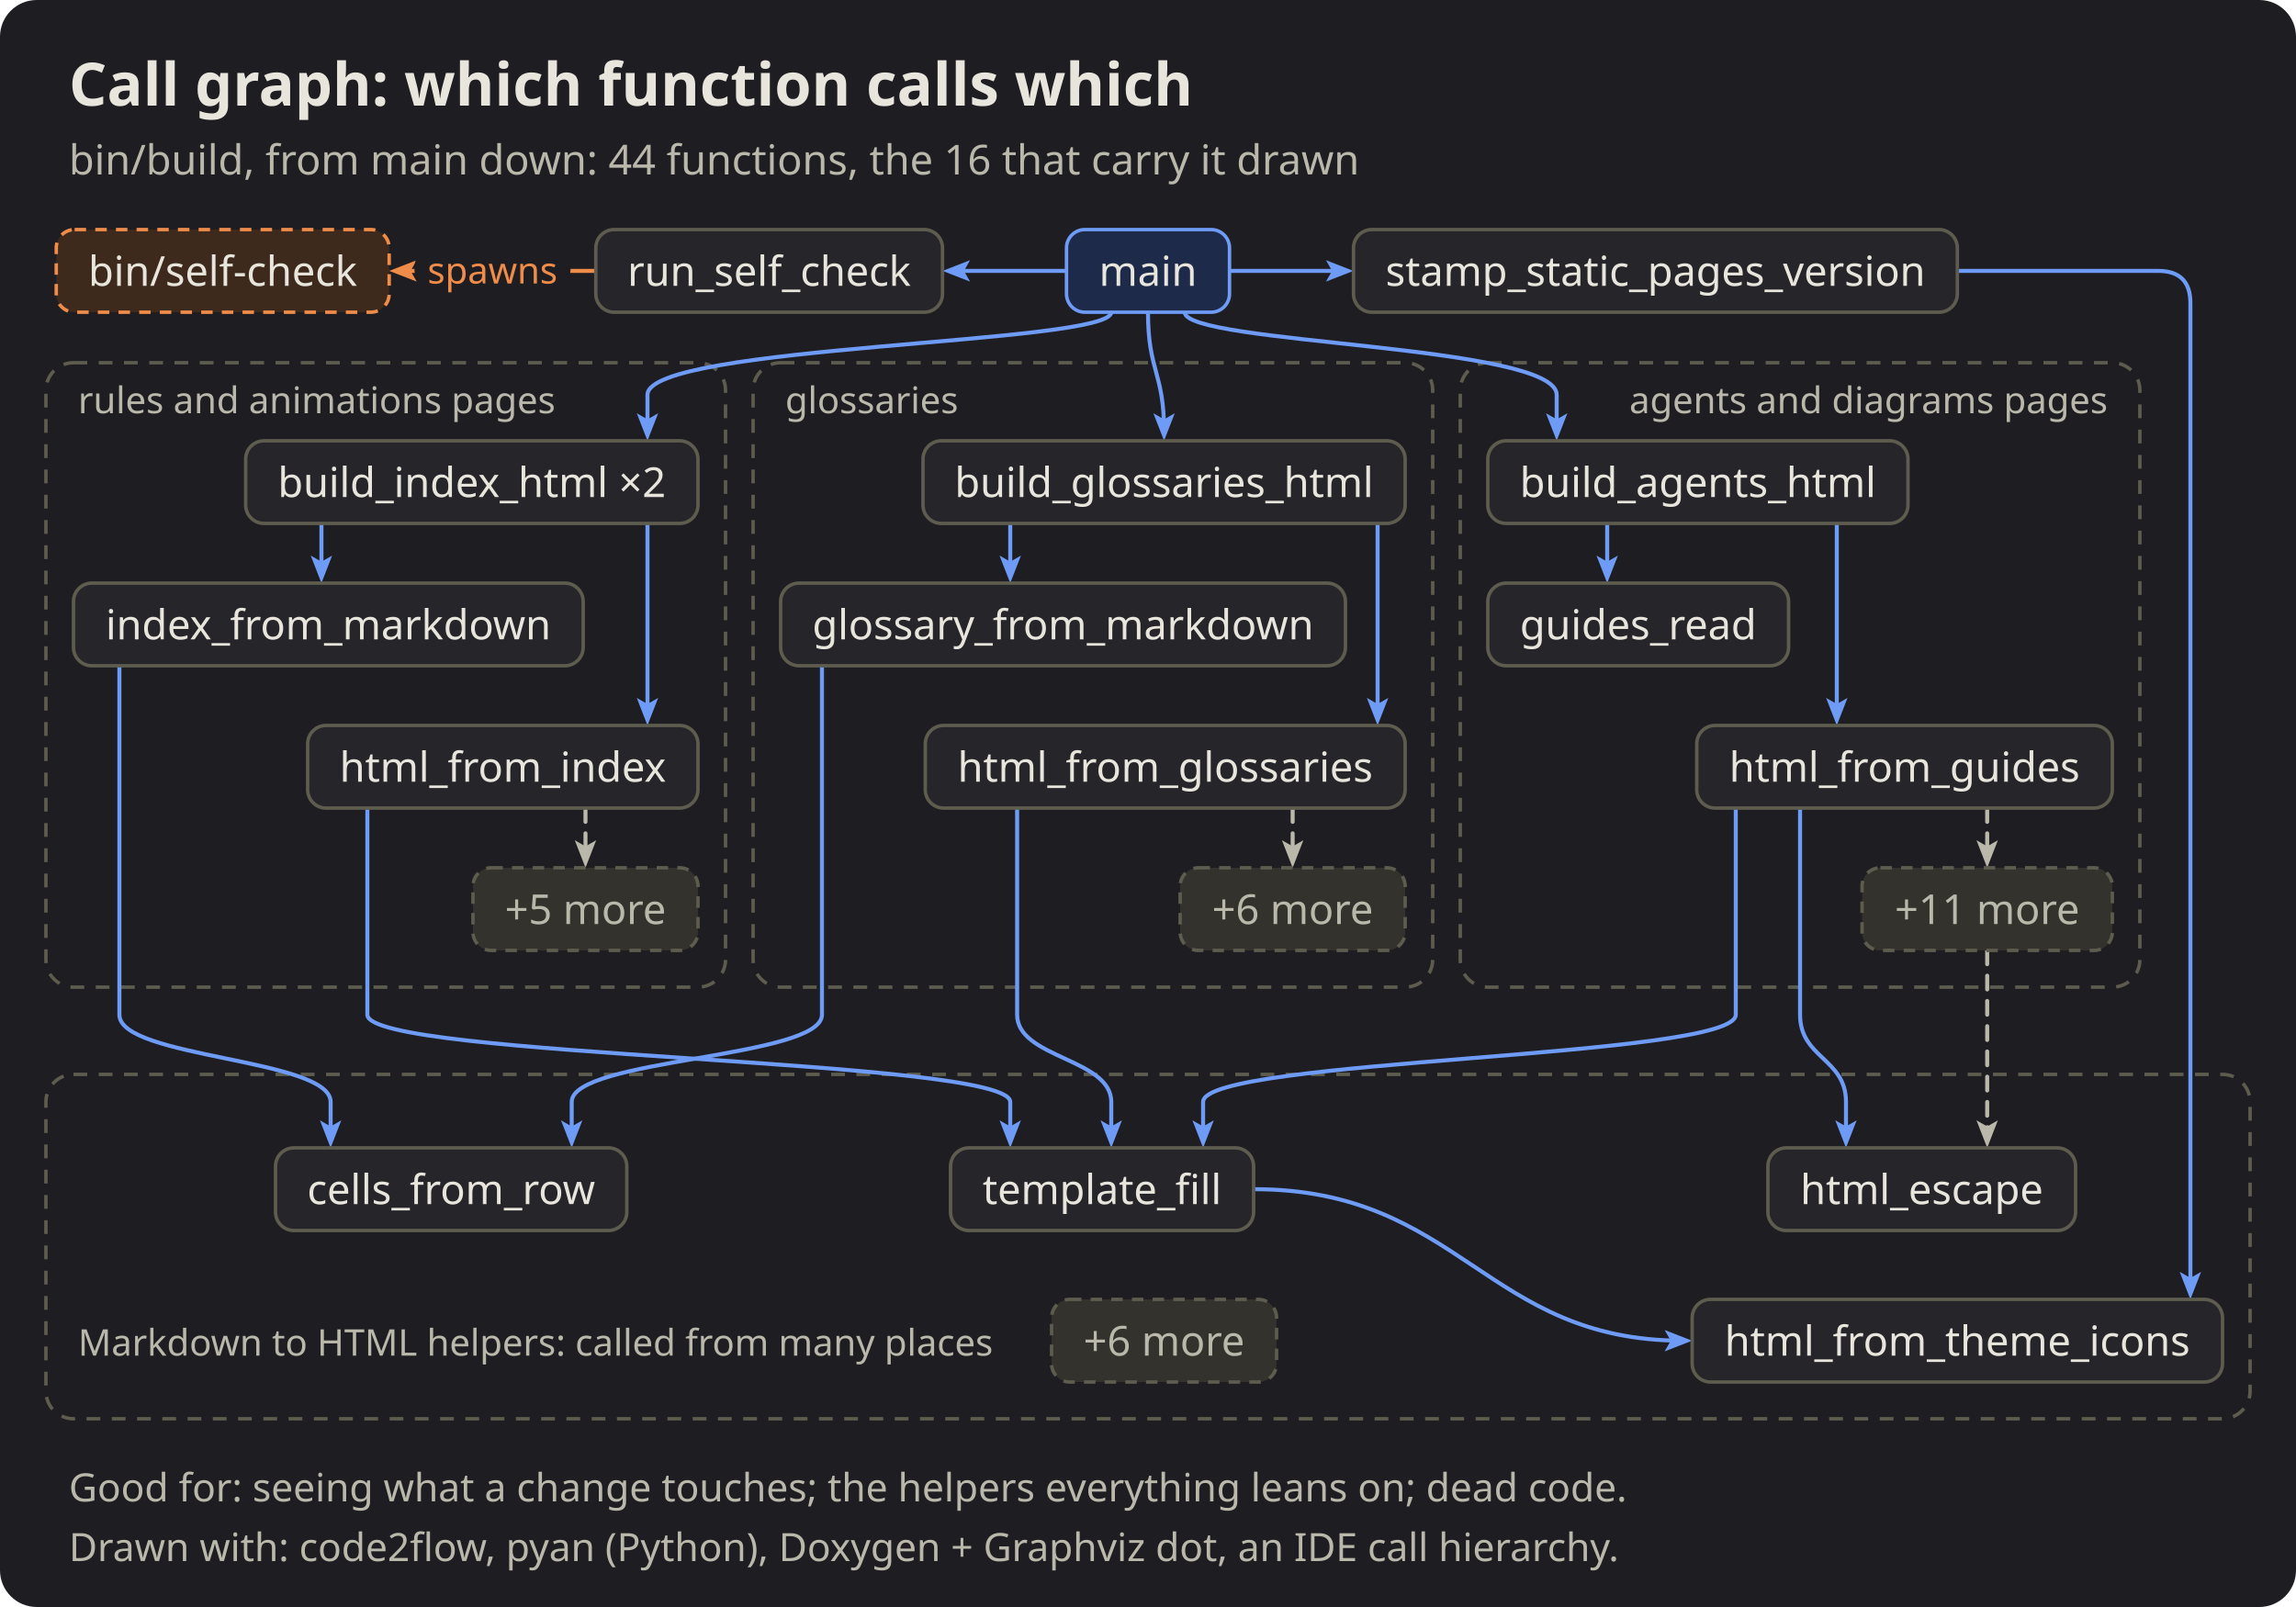
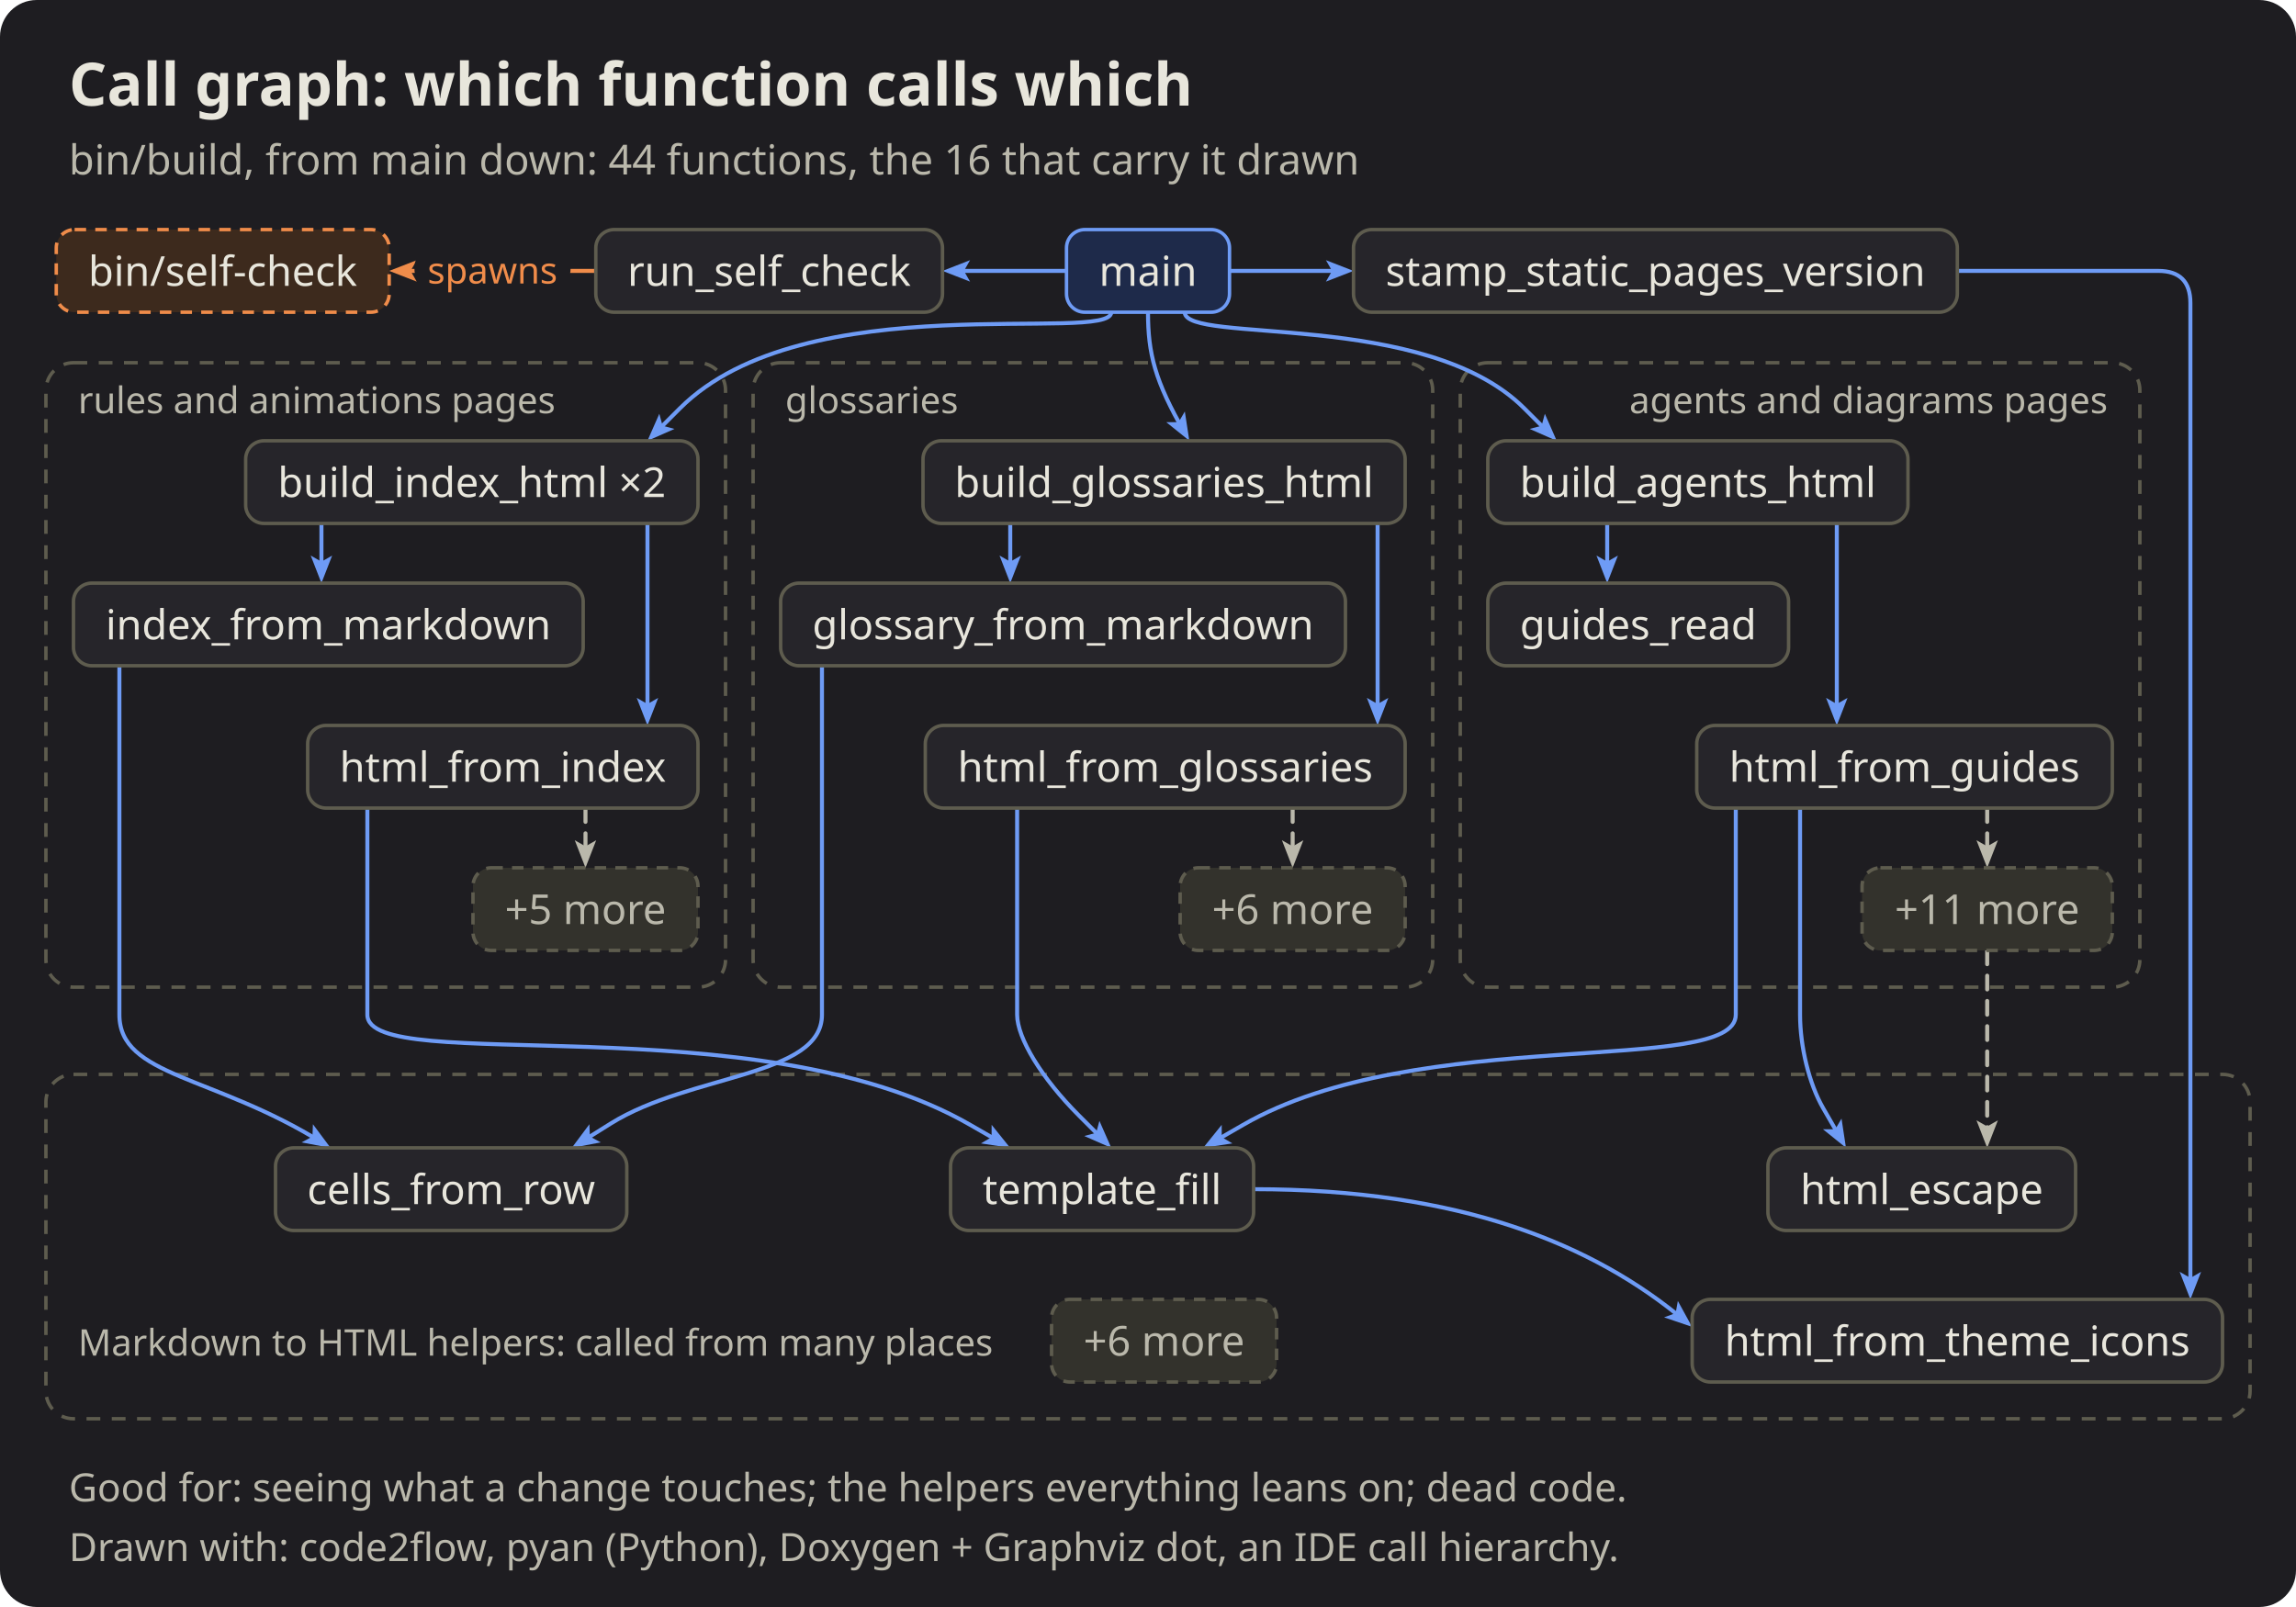
<svg xmlns="http://www.w3.org/2000/svg" viewBox="0 0 1000 700" width="1000" height="700" font-family="Noto Sans, Ubuntu, system-ui, sans-serif">
  <rect x="0" y="0" width="1000" height="700" rx="16" fill="#1E1D21" />
  <defs>
    <marker id="cg-arrow-blue" viewBox="0 0 12 12" refX="8" refY="6" markerUnits="userSpaceOnUse" markerWidth="16" markerHeight="16" orient="auto-start-reverse">
      <path d="M2 2.5 L11 6 L2 9.5 L4 6 z" fill="#6E9BF5" />
    </marker>
    <marker id="cg-arrow-grey" viewBox="0 0 12 12" refX="8" refY="6" markerUnits="userSpaceOnUse" markerWidth="16" markerHeight="16" orient="auto-start-reverse">
      <path d="M2 2.5 L11 6 L2 9.5 L4 6 z" fill="#BAB8AB" />
    </marker>
    <marker id="cg-arrow-orange" viewBox="0 0 12 12" refX="8" refY="6" markerUnits="userSpaceOnUse" markerWidth="16" markerHeight="16" orient="auto-start-reverse">
      <path d="M2 2.5 L11 6 L2 9.5 L4 6 z" fill="#F08C4A" />
    </marker>
  </defs>
  <text x="30" y="46" font-size="26" font-weight="bold" fill="#E8E6DC">Call graph: which function calls which</text>
  <text x="30" y="76" font-size="18" fill="#BAB8AB">bin/build, from main down: 44 functions, the 16 that carry it drawn</text>
  <rect x="20" y="158" width="296" height="272" rx="12" fill="none" stroke="#5E5C4E" stroke-width="1.5" stroke-dasharray="6 5" />
  <text x="34" y="180" font-size="16" fill="#BAB8AB">rules and animations pages</text>
  <rect x="328" y="158" width="296" height="272" rx="12" fill="none" stroke="#5E5C4E" stroke-width="1.5" stroke-dasharray="6 5" />
  <text x="342" y="180" font-size="16" fill="#BAB8AB">glossaries</text>
  <rect x="636" y="158" width="296" height="272" rx="12" fill="none" stroke="#5E5C4E" stroke-width="1.5" stroke-dasharray="6 5" />
  <text x="918" y="180" font-size="16" text-anchor="end" fill="#BAB8AB">agents and diagrams pages</text>
  <rect x="20" y="468" width="960" height="150" rx="12" fill="none" stroke="#5E5C4E" stroke-width="1.5" stroke-dasharray="6 5" />
  <text x="34" y="590.5" font-size="16" fill="#BAB8AB">Markdown to HTML helpers: called from many places</text>
-   <path d="M484,136 C484,150 282,150 282,172 V188" fill="none" stroke="#6E9BF5" stroke-width="1.75" stroke-linecap="round" marker-end="url(#cg-arrow-blue)" />
-   <path d="M500,136 C500,162 507,162 507,188" fill="none" stroke="#6E9BF5" stroke-width="1.75" stroke-linecap="round" marker-end="url(#cg-arrow-blue)" />
-   <path d="M516,136 C516,150 678,150 678,172 V188" fill="none" stroke="#6E9BF5" stroke-width="1.75" stroke-linecap="round" marker-end="url(#cg-arrow-blue)" />
+   <path d="M484,136 C484,150 350.5,123.5 296.1,177.9 L284.8,189.2" fill="none" stroke="#6E9BF5" stroke-width="1.75" stroke-linecap="round" marker-end="url(#cg-arrow-blue)" />
+   <path d="M500,136 C500,154 503,166 516,188.5" fill="none" stroke="#6E9BF5" stroke-width="1.75" stroke-linecap="round" marker-end="url(#cg-arrow-blue)" />
+   <path d="M516,136 C516,150 620.8,134.8 663.9,177.9 L675.2,189.2" fill="none" stroke="#6E9BF5" stroke-width="1.75" stroke-linecap="round" marker-end="url(#cg-arrow-blue)" />
  <path d="M464.5,118 H414.5" fill="none" stroke="#6E9BF5" stroke-width="1.75" stroke-linecap="round" marker-end="url(#cg-arrow-blue)" />
  <path d="M535.5,118 H585.5" fill="none" stroke="#6E9BF5" stroke-width="1.75" stroke-linecap="round" marker-end="url(#cg-arrow-blue)" />
  <path d="M259.5,118 H173.5" fill="none" stroke="#F08C4A" stroke-width="1.75" stroke-linecap="round" marker-end="url(#cg-arrow-orange)" />
  <path d="M852.5,118 H940 Q954,118 954,132 V562" fill="none" stroke="#6E9BF5" stroke-width="1.75" stroke-linecap="round" marker-end="url(#cg-arrow-blue)" />
  <path d="M140,228 V250" fill="none" stroke="#6E9BF5" stroke-width="1.75" stroke-linecap="round" marker-end="url(#cg-arrow-blue)" />
  <path d="M282,228 V312" fill="none" stroke="#6E9BF5" stroke-width="1.75" stroke-linecap="round" marker-end="url(#cg-arrow-blue)" />
  <path d="M255,352 V374" fill="none" stroke="#BAB8AB" stroke-width="1.75" stroke-linecap="round" stroke-dasharray="6 5" marker-end="url(#cg-arrow-grey)" />
  <path d="M440,228 V250" fill="none" stroke="#6E9BF5" stroke-width="1.75" stroke-linecap="round" marker-end="url(#cg-arrow-blue)" />
  <path d="M600,228 V312" fill="none" stroke="#6E9BF5" stroke-width="1.75" stroke-linecap="round" marker-end="url(#cg-arrow-blue)" />
  <path d="M563,352 V374" fill="none" stroke="#BAB8AB" stroke-width="1.75" stroke-linecap="round" stroke-dasharray="6 5" marker-end="url(#cg-arrow-grey)" />
  <path d="M700,228 V250" fill="none" stroke="#6E9BF5" stroke-width="1.75" stroke-linecap="round" marker-end="url(#cg-arrow-blue)" />
  <path d="M800,228 V312" fill="none" stroke="#6E9BF5" stroke-width="1.75" stroke-linecap="round" marker-end="url(#cg-arrow-blue)" />
  <path d="M865.5,352 V374" fill="none" stroke="#BAB8AB" stroke-width="1.75" stroke-linecap="round" stroke-dasharray="6 5" marker-end="url(#cg-arrow-grey)" />
-   <path d="M52,290 V442 C52,461 144,461 144,480 V496" fill="none" stroke="#6E9BF5" stroke-width="1.75" stroke-linecap="round" marker-end="url(#cg-arrow-blue)" />
-   <path d="M358,290 V442 C358,461 249,461 249,480 V496" fill="none" stroke="#6E9BF5" stroke-width="1.75" stroke-linecap="round" marker-end="url(#cg-arrow-blue)" />
-   <path d="M160,352 V442 C160,461 440,461 440,480 V496" fill="none" stroke="#6E9BF5" stroke-width="1.75" stroke-linecap="round" marker-end="url(#cg-arrow-blue)" />
-   <path d="M443,352 V442 C443,461 484,461 484,480 V496" fill="none" stroke="#6E9BF5" stroke-width="1.75" stroke-linecap="round" marker-end="url(#cg-arrow-blue)" />
-   <path d="M756,352 V442 C756,461 524,461 524,480 V496" fill="none" stroke="#6E9BF5" stroke-width="1.75" stroke-linecap="round" marker-end="url(#cg-arrow-blue)" />
-   <path d="M784,352 V442 C784,461 804,461 804,480 V496" fill="none" stroke="#6E9BF5" stroke-width="1.75" stroke-linecap="round" marker-end="url(#cg-arrow-blue)" />
+   <path d="M52,290 V442 C52,469 93.1,468.2 140.6,497.9" fill="none" stroke="#6E9BF5" stroke-width="1.75" stroke-linecap="round" marker-end="url(#cg-arrow-blue)" />
+   <path d="M358,290 V442 C358,469 300.8,467.7 266,489.4 L252.4,497.9" fill="none" stroke="#6E9BF5" stroke-width="1.75" stroke-linecap="round" marker-end="url(#cg-arrow-blue)" />
+   <path d="M160,352 V442 C160,469 329.9,436.5 422.6,490 L436.5,498" fill="none" stroke="#6E9BF5" stroke-width="1.75" stroke-linecap="round" marker-end="url(#cg-arrow-blue)" />
+   <path d="M443,352 V442 C443,452.2 453.8,469.8 469.9,485.9 L481.2,497.2" fill="none" stroke="#6E9BF5" stroke-width="1.75" stroke-linecap="round" marker-end="url(#cg-arrow-blue)" />
+   <path d="M756,352 V442 C756,469 617.6,446 541.4,490 L527.5,498" fill="none" stroke="#6E9BF5" stroke-width="1.75" stroke-linecap="round" marker-end="url(#cg-arrow-blue)" />
+   <path d="M784,352 V442 C784,456 788,472.2 794,482.6 L802,496.5" fill="none" stroke="#6E9BF5" stroke-width="1.75" stroke-linecap="round" marker-end="url(#cg-arrow-blue)" />
  <path d="M865.5,414 V496" fill="none" stroke="#BAB8AB" stroke-width="1.75" stroke-linecap="round" stroke-dasharray="6 5" marker-end="url(#cg-arrow-grey)" />
-   <path d="M546,518 C636,518 647,584 733,584" fill="none" stroke="#6E9BF5" stroke-width="1.75" stroke-linecap="round" marker-end="url(#cg-arrow-blue)" />
+   <path d="M546,518 C636,518 694.1,542 733.9,575.4" fill="none" stroke="#6E9BF5" stroke-width="1.75" stroke-linecap="round" marker-end="url(#cg-arrow-blue)" />
  <rect x="180.5" y="105" width="68" height="24" rx="12" fill="#1E1D21" />
  <text x="214.5" y="123.5" font-size="16" text-anchor="middle" fill="#F08C4A">spawns</text>
  <rect x="464.5" y="100" width="71" height="36" rx="8" fill="#1E2A4A" stroke="#6E9BF5" stroke-width="1.5" />
  <text x="500" y="124.5" font-size="18" text-anchor="middle" fill="#E8E6DC">main</text>
  <rect x="24.5" y="100" width="145" height="36" rx="8" fill="#3D2A1D" stroke="#F08C4A" stroke-width="1.5" stroke-dasharray="5 4" />
  <text x="97" y="124.5" font-size="18" text-anchor="middle" fill="#E8E6DC">bin/self-check</text>
  <rect x="259.5" y="100" width="151" height="36" rx="8" fill="#26252A" stroke="#5E5C4E" stroke-width="1.5" />
  <text x="335" y="124.5" font-size="18" text-anchor="middle" fill="#E8E6DC">run_self_check</text>
  <rect x="589.5" y="100" width="263" height="36" rx="8" fill="#26252A" stroke="#5E5C4E" stroke-width="1.5" />
  <text x="721" y="124.5" font-size="18" text-anchor="middle" fill="#E8E6DC">stamp_static_pages_version</text>
  <rect x="107" y="192" width="197" height="36" rx="8" fill="#26252A" stroke="#5E5C4E" stroke-width="1.5" />
  <text x="205.5" y="216.5" font-size="18" text-anchor="middle" fill="#E8E6DC">build_index_html ×2</text>
  <rect x="32" y="254" width="222" height="36" rx="8" fill="#26252A" stroke="#5E5C4E" stroke-width="1.5" />
  <text x="143" y="278.5" font-size="18" text-anchor="middle" fill="#E8E6DC">index_from_markdown</text>
  <rect x="134" y="316" width="170" height="36" rx="8" fill="#26252A" stroke="#5E5C4E" stroke-width="1.5" />
  <text x="219" y="340.5" font-size="18" text-anchor="middle" fill="#E8E6DC">html_from_index</text>
  <rect x="206" y="378" width="98" height="36" rx="8" fill="#33322C" stroke="#5E5C4E" stroke-width="1.5" stroke-dasharray="5 4" />
  <text x="255" y="402.5" font-size="18" text-anchor="middle" fill="#BAB8AB">+5 more</text>
  <rect x="402" y="192" width="210" height="36" rx="8" fill="#26252A" stroke="#5E5C4E" stroke-width="1.5" />
  <text x="507" y="216.5" font-size="18" text-anchor="middle" fill="#E8E6DC">build_glossaries_html</text>
  <rect x="340" y="254" width="246" height="36" rx="8" fill="#26252A" stroke="#5E5C4E" stroke-width="1.5" />
  <text x="463" y="278.5" font-size="18" text-anchor="middle" fill="#E8E6DC">glossary_from_markdown</text>
  <rect x="403" y="316" width="209" height="36" rx="8" fill="#26252A" stroke="#5E5C4E" stroke-width="1.5" />
  <text x="507.5" y="340.5" font-size="18" text-anchor="middle" fill="#E8E6DC">html_from_glossaries</text>
  <rect x="514" y="378" width="98" height="36" rx="8" fill="#33322C" stroke="#5E5C4E" stroke-width="1.5" stroke-dasharray="5 4" />
  <text x="563" y="402.5" font-size="18" text-anchor="middle" fill="#BAB8AB">+6 more</text>
  <rect x="648" y="192" width="183" height="36" rx="8" fill="#26252A" stroke="#5E5C4E" stroke-width="1.5" />
  <text x="739.5" y="216.5" font-size="18" text-anchor="middle" fill="#E8E6DC">build_agents_html</text>
  <rect x="648" y="254" width="131" height="36" rx="8" fill="#26252A" stroke="#5E5C4E" stroke-width="1.5" />
  <text x="713.5" y="278.5" font-size="18" text-anchor="middle" fill="#E8E6DC">guides_read</text>
  <rect x="739" y="316" width="181" height="36" rx="8" fill="#26252A" stroke="#5E5C4E" stroke-width="1.5" />
  <text x="829.5" y="340.5" font-size="18" text-anchor="middle" fill="#E8E6DC">html_from_guides</text>
  <rect x="811" y="378" width="109" height="36" rx="8" fill="#33322C" stroke="#5E5C4E" stroke-width="1.5" stroke-dasharray="5 4" />
  <text x="865.5" y="402.5" font-size="18" text-anchor="middle" fill="#BAB8AB">+11 more</text>
  <rect x="120" y="500" width="153" height="36" rx="8" fill="#26252A" stroke="#5E5C4E" stroke-width="1.5" />
  <text x="196.5" y="524.5" font-size="18" text-anchor="middle" fill="#E8E6DC">cells_from_row</text>
  <rect x="770" y="500" width="134" height="36" rx="8" fill="#26252A" stroke="#5E5C4E" stroke-width="1.5" />
  <text x="837" y="524.5" font-size="18" text-anchor="middle" fill="#E8E6DC">html_escape</text>
  <rect x="458" y="566" width="98" height="36" rx="8" fill="#33322C" stroke="#5E5C4E" stroke-width="1.5" stroke-dasharray="5 4" />
  <text x="507" y="590.5" font-size="18" text-anchor="middle" fill="#BAB8AB">+6 more</text>
  <rect x="414" y="500" width="132" height="36" rx="8" fill="#26252A" stroke="#5E5C4E" stroke-width="1.5" />
  <text x="480" y="524.5" font-size="18" text-anchor="middle" fill="#E8E6DC">template_fill</text>
  <rect x="737" y="566" width="231" height="36" rx="8" fill="#26252A" stroke="#5E5C4E" stroke-width="1.5" />
  <text x="852.5" y="590.5" font-size="18" text-anchor="middle" fill="#E8E6DC">html_from_theme_icons</text>
  <text x="30" y="654" font-size="17" fill="#BAB8AB">Good for: seeing what a change touches; the helpers everything leans on; dead code.</text>
  <text x="30" y="680" font-size="17" fill="#BAB8AB">Drawn with: code2flow, pyan (Python), Doxygen + Graphviz dot, an IDE call hierarchy.</text>
</svg>
